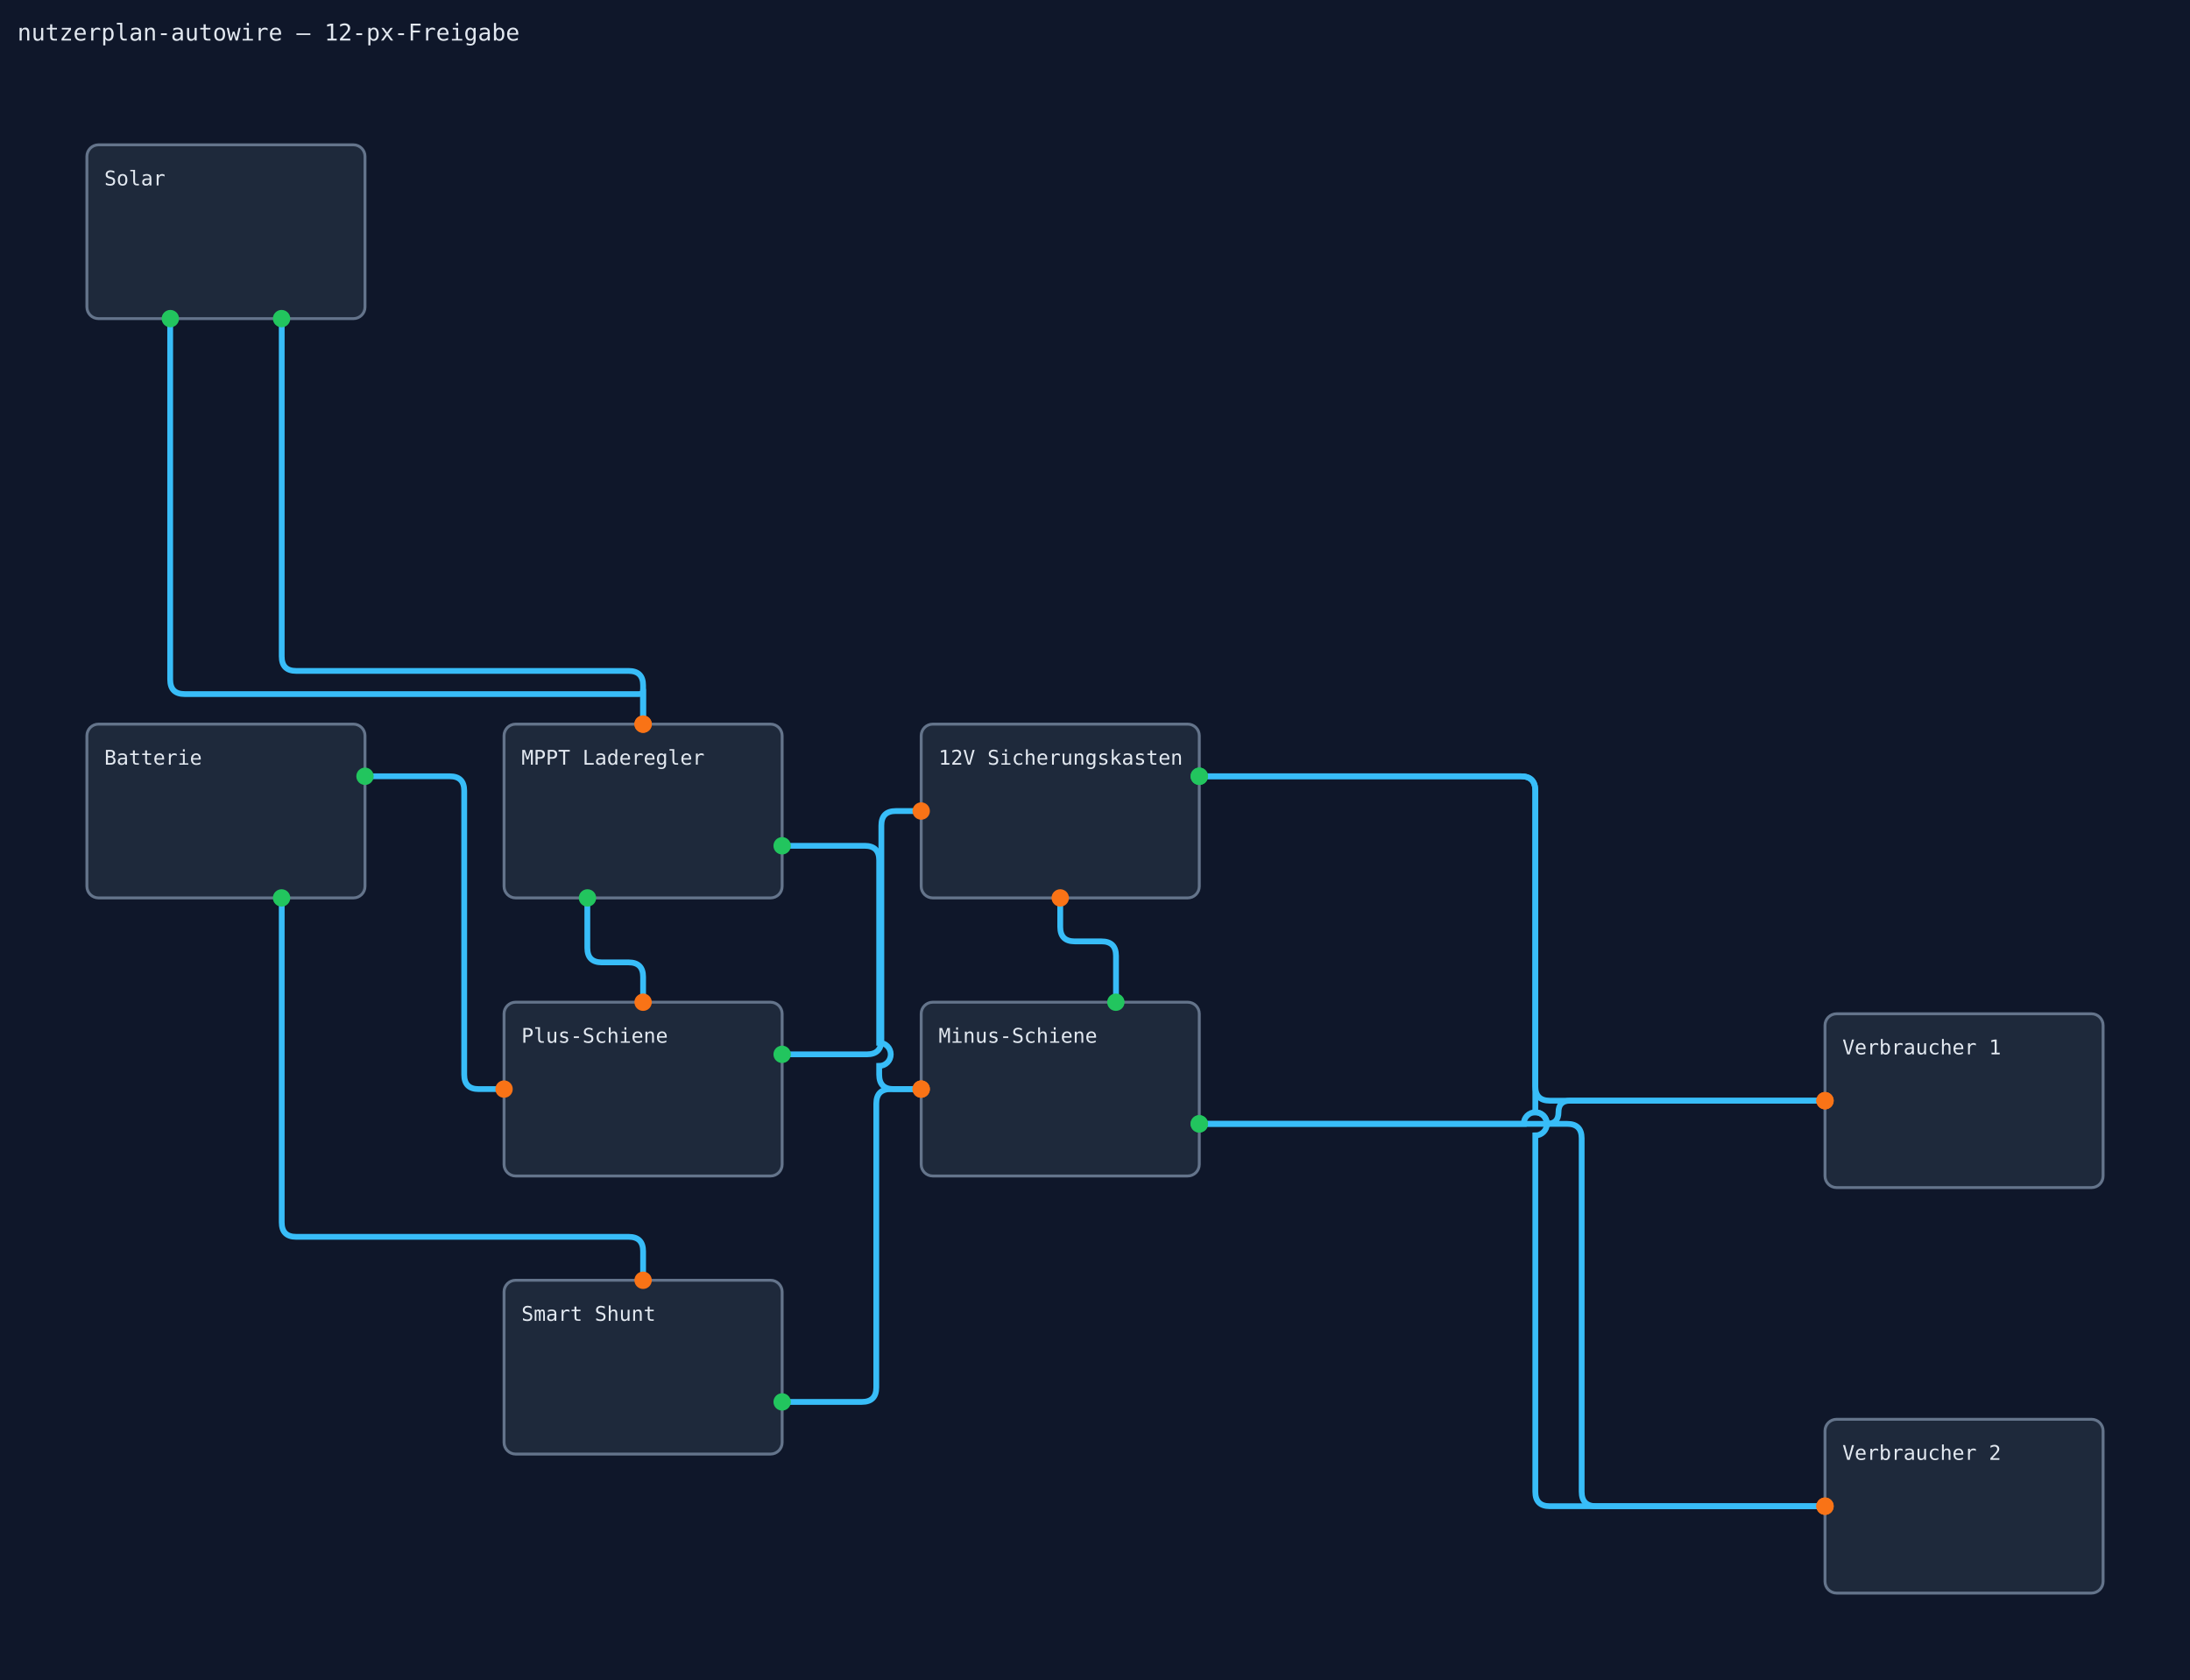
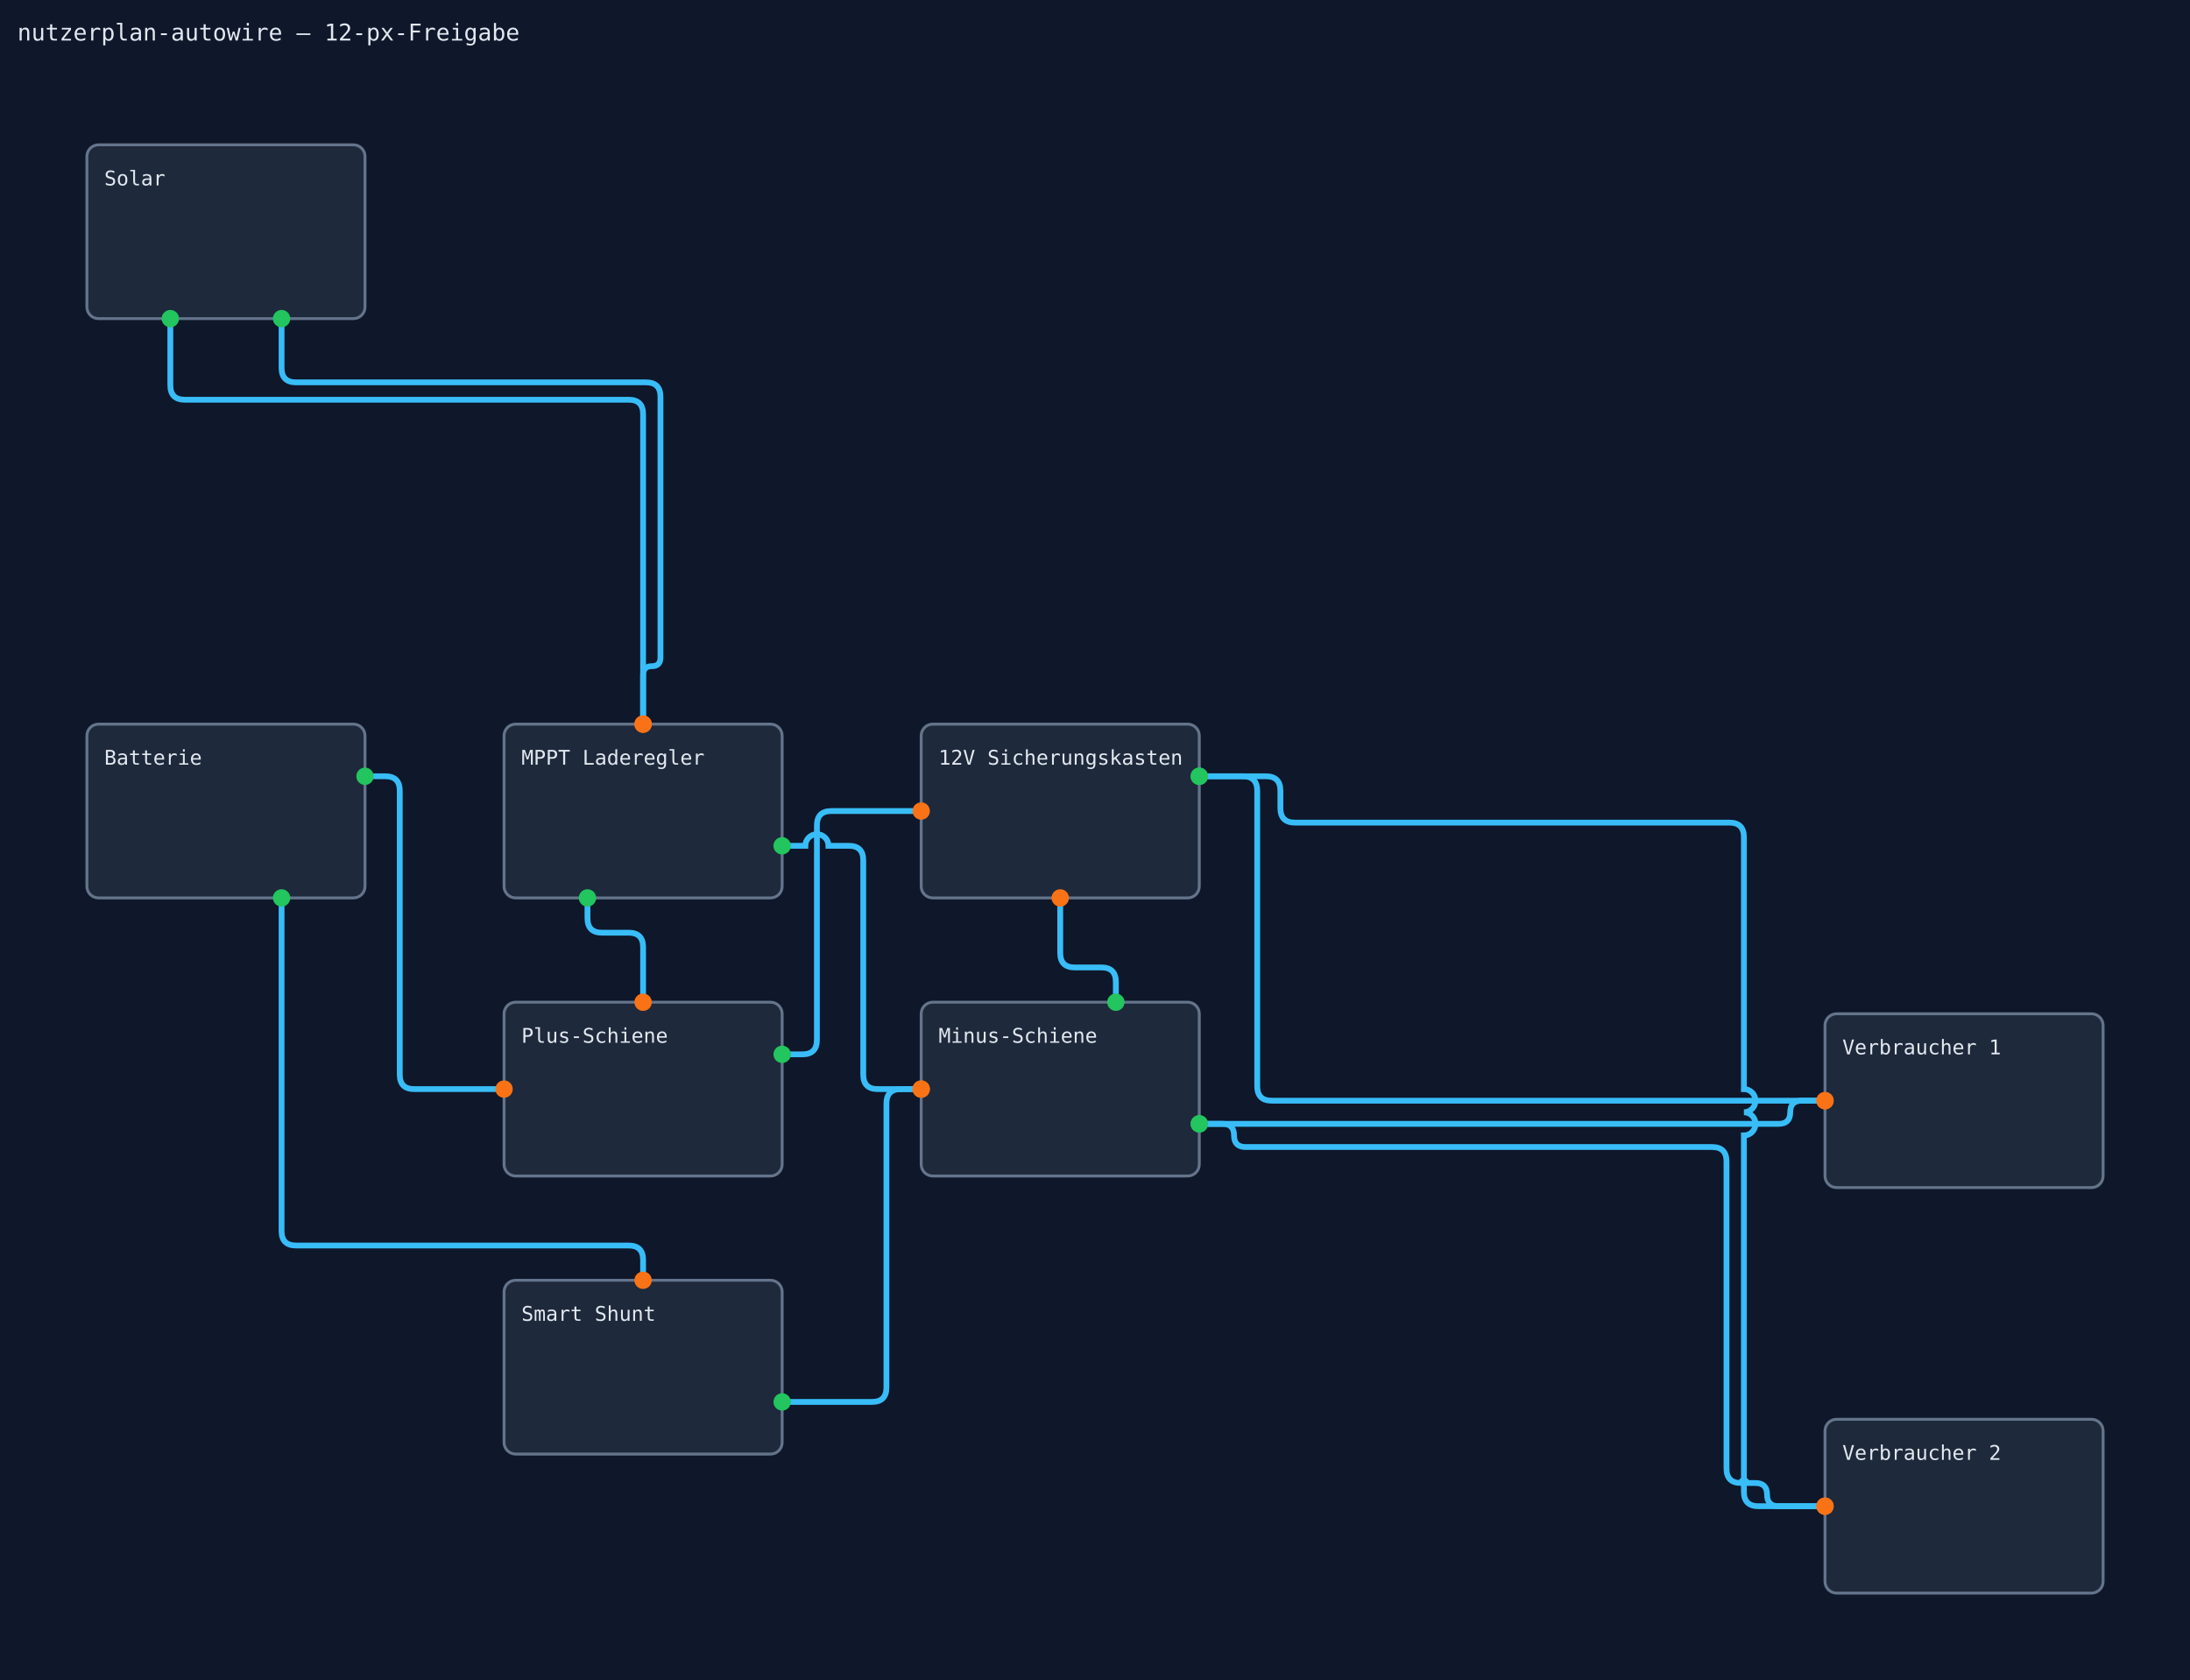
<svg xmlns="http://www.w3.org/2000/svg" viewBox="-60 -500 1512 1160" width="1512" height="1160" role="img" aria-label="Nutzerplan: Auto-Verdrahtung">
  <rect x="-100000" y="-100000" width="200000" height="200000" fill="#0f172a" />
  <text x="-48" y="-472" fill="#e2e8f0" font-family="monospace" font-size="16">nutzerplan-autowire — 12-px-Freigabe</text>
-   <path d="M 192 36 L 250.5 36 Q 260.5 36 260.5 46 L 260.5 242 Q 260.5 252 270.5 252 L 288 252" fill="none" stroke="#38bdf8" stroke-width="4" stroke-linecap="round" />
-   <path d="M 134.4 120 L 134.45 120 Q 134.5 120 134.5 120.05 L 134.5 344 Q 134.5 354 144.5 354 L 374 354 Q 384 354 384 364 L 384 384" fill="none" stroke="#38bdf8" stroke-width="4" stroke-linecap="round" />
-   <path d="M 480 468 L 535 468 Q 545 468 545 458 L 545 262 Q 545 252 555 252 L 576 252" fill="none" stroke="#38bdf8" stroke-width="4" stroke-linecap="round" />
-   <path d="M 480 228 L 538.5 228 Q 548.5 228 548.5 218 L 548.5 70 Q 548.5 60 558.5 60 L 576 60" fill="none" stroke="#38bdf8" stroke-width="4" stroke-linecap="round" />
-   <path d="M 710.4 192 L 710.45 192 Q 710.5 192 710.5 191.95 L 710.5 160 Q 710.5 150 700.5 150 L 682 150 Q 672 150 672 140 L 672 120" fill="none" stroke="#38bdf8" stroke-width="4" stroke-linecap="round" />
-   <path d="M 768 36 L 990 36 Q 1000 36 1000 46 L 1000 250 Q 1000 260 1010 260 L 1200 260" fill="none" stroke="#38bdf8" stroke-width="4" stroke-linecap="round" />
-   <path d="M 768 276 L 1008 276 Q 1016 276 1016 268 L 1016 268 Q 1016 260 1024 260 L 1200 260" fill="none" stroke="#38bdf8" stroke-width="4" stroke-linecap="round" />
-   <path d="M 768 36 L 990 36 Q 1000 36 1000 46 L 1000 268 A 8 8 0 0 1 1000 284 L 1000 530 Q 1000 540 1010 540 L 1200 540" fill="none" stroke="#38bdf8" stroke-width="4" stroke-linecap="round" />
-   <path d="M 768 276 L 992 276 A 8 8 0 0 1 1008 276 L 1022 276 Q 1032 276 1032 286 L 1032 530 Q 1032 540 1042 540 L 1200 540" fill="none" stroke="#38bdf8" stroke-width="4" stroke-linecap="round" />
-   <path d="M 57.6 -280 L 57.55 -280 Q 57.5 -280 57.5 -279.95 L 57.5 -30.75 Q 57.5 -20.75 67.5 -20.75 L 381.13 -20.75 Q 384 -20.75 384 -23.62 L 384 -23.62 Q 384 -26.5 384 -23.62 L 384 0" fill="none" stroke="#38bdf8" stroke-width="4" stroke-linecap="round" />
-   <path d="M 134.4 -280 L 134.45 -280 Q 134.5 -280 134.5 -279.95 L 134.5 -46.75 Q 134.5 -36.75 144.5 -36.75 L 374 -36.75 Q 384 -36.75 384 -26.75 L 384 0" fill="none" stroke="#38bdf8" stroke-width="4" stroke-linecap="round" />
-   <path d="M 345.6 120 L 345.55 120 Q 345.5 120 345.5 120.05 L 345.5 154.5 Q 345.5 164.5 355.5 164.5 L 374 164.5 Q 384 164.5 384 174.5 L 384 192" fill="none" stroke="#38bdf8" stroke-width="4" stroke-linecap="round" />
-   <path d="M 480 84 L 537 84 Q 547 84 547 94 L 547 220 A 8 8 0 0 1 547 236 L 547 242 Q 547 252 557 252 L 576 252" fill="none" stroke="#38bdf8" stroke-width="4" stroke-linecap="round" />
+   <path d="M 192 36 L 206 36 Q 216 36 216 46 L 216 242 Q 216 252 226 252 L 288 252" fill="none" stroke="#38bdf8" stroke-width="4" stroke-linecap="round" />
+   <path d="M 134.4 120 L 134.4 350 Q 134.4 360 144.4 360 L 374 360 Q 384 360 384 370 L 384 384" fill="none" stroke="#38bdf8" stroke-width="4" stroke-linecap="round" />
+   <path d="M 480 468 L 542 468 Q 552 468 552 458 L 552 262 Q 552 252 562 252 L 576 252" fill="none" stroke="#38bdf8" stroke-width="4" stroke-linecap="round" />
+   <path d="M 480 228 L 494 228 Q 504 228 504 218 L 504 70 Q 504 60 514 60 L 576 60" fill="none" stroke="#38bdf8" stroke-width="4" stroke-linecap="round" />
+   <path d="M 710.4 192 L 710.4 178 Q 710.4 168 700.4 168 L 682 168 Q 672 168 672 158 L 672 120" fill="none" stroke="#38bdf8" stroke-width="4" stroke-linecap="round" />
+   <path d="M 768 36 L 798 36 Q 808 36 808 46 L 808 250 Q 808 260 818 260 L 1200 260" fill="none" stroke="#38bdf8" stroke-width="4" stroke-linecap="round" />
+   <path d="M 768 276 L 1168 276 Q 1176 276 1176 268 L 1176 268 Q 1176 260 1184 260 L 1200 260" fill="none" stroke="#38bdf8" stroke-width="4" stroke-linecap="round" />
+   <path d="M 768 36 L 814 36 Q 824 36 824 46 L 824 58 Q 824 68 834 68 L 1134 68 Q 1144 68 1144 78 L 1144 252 A 8 8 0 0 1 1144 268 A 8 8 0 0 1 1144 284 L 1144 530 Q 1144 540 1154 540 L 1200 540" fill="none" stroke="#38bdf8" stroke-width="4" stroke-linecap="round" />
+   <path d="M 768 276 L 784 276 Q 792 276 792 284 L 792 284 Q 792 292 800 292 L 1122 292 Q 1132 292 1132 302 L 1132 514 Q 1132 524 1142 524 A 2 2 0 0 1 1146 524 L 1152 524 Q 1160 524 1160 532 L 1160 532 Q 1160 540 1168 540 L 1200 540" fill="none" stroke="#38bdf8" stroke-width="4" stroke-linecap="round" />
+   <path d="M 57.6 -280 L 57.6 -234 Q 57.6 -224 67.6 -224 L 374 -224 Q 384 -224 384 -214 L 384 0" fill="none" stroke="#38bdf8" stroke-width="4" stroke-linecap="round" />
+   <path d="M 134.4 -280 L 134.4 -246 Q 134.4 -236 144.4 -236 L 386 -236 Q 396 -236 396 -226 L 396 -46 Q 396 -40 390 -40 L 390 -40 Q 384 -40 384 -34 L 384 0" fill="none" stroke="#38bdf8" stroke-width="4" stroke-linecap="round" />
+   <path d="M 345.6 120 L 345.6 134 Q 345.6 144 355.6 144 L 374 144 Q 384 144 384 154 L 384 192" fill="none" stroke="#38bdf8" stroke-width="4" stroke-linecap="round" />
+   <path d="M 480 84 L 496 84 A 8 8 0 0 1 512 84 L 526 84 Q 536 84 536 94 L 536 242 Q 536 252 546 252 L 576 252" fill="none" stroke="#38bdf8" stroke-width="4" stroke-linecap="round" />
  <rect x="0" y="0" width="192" height="120" fill="#1e293b" stroke="#64748b" stroke-width="2" rx="8" />
  <text x="12" y="28" fill="#e2e8f0" font-family="monospace" font-size="14">Batterie</text>
  <rect x="0" y="-400" width="192" height="120" fill="#1e293b" stroke="#64748b" stroke-width="2" rx="8" />
  <text x="12" y="-372" fill="#e2e8f0" font-family="monospace" font-size="14">Solar</text>
  <rect x="1200" y="200" width="192" height="120" fill="#1e293b" stroke="#64748b" stroke-width="2" rx="8" />
  <text x="1212" y="228" fill="#e2e8f0" font-family="monospace" font-size="14">Verbraucher 1</text>
  <rect x="1200" y="480" width="192" height="120" fill="#1e293b" stroke="#64748b" stroke-width="2" rx="8" />
  <text x="1212" y="508" fill="#e2e8f0" font-family="monospace" font-size="14">Verbraucher 2</text>
  <rect x="288" y="192" width="192" height="120" fill="#1e293b" stroke="#64748b" stroke-width="2" rx="8" />
  <text x="300" y="220" fill="#e2e8f0" font-family="monospace" font-size="14">Plus-Schiene</text>
  <rect x="576" y="192" width="192" height="120" fill="#1e293b" stroke="#64748b" stroke-width="2" rx="8" />
  <text x="588" y="220" fill="#e2e8f0" font-family="monospace" font-size="14">Minus-Schiene</text>
  <rect x="576" y="0" width="192" height="120" fill="#1e293b" stroke="#64748b" stroke-width="2" rx="8" />
  <text x="588" y="28" fill="#e2e8f0" font-family="monospace" font-size="14">12V Sicherungskasten</text>
  <rect x="288" y="384" width="192" height="120" fill="#1e293b" stroke="#64748b" stroke-width="2" rx="8" />
  <text x="300" y="412" fill="#e2e8f0" font-family="monospace" font-size="14">Smart Shunt</text>
  <rect x="288" y="0" width="192" height="120" fill="#1e293b" stroke="#64748b" stroke-width="2" rx="8" />
  <text x="300" y="28" fill="#e2e8f0" font-family="monospace" font-size="14">MPPT Laderegler</text>
  <circle cx="192" cy="36" r="6" fill="#22c55e" />
  <circle cx="288" cy="252" r="6" fill="#f97316" />
  <circle cx="134.4" cy="120" r="6" fill="#22c55e" />
  <circle cx="384" cy="384" r="6" fill="#f97316" />
  <circle cx="480" cy="468" r="6" fill="#22c55e" />
  <circle cx="576" cy="252" r="6" fill="#f97316" />
  <circle cx="480" cy="228" r="6" fill="#22c55e" />
  <circle cx="576" cy="60" r="6" fill="#f97316" />
  <circle cx="710.4" cy="192" r="6" fill="#22c55e" />
  <circle cx="672" cy="120" r="6" fill="#f97316" />
  <circle cx="768" cy="36" r="6" fill="#22c55e" />
  <circle cx="1200" cy="260" r="6" fill="#f97316" />
  <circle cx="768" cy="276" r="6" fill="#22c55e" />
  <circle cx="1200" cy="260" r="6" fill="#f97316" />
  <circle cx="768" cy="36" r="6" fill="#22c55e" />
  <circle cx="1200" cy="540" r="6" fill="#f97316" />
  <circle cx="768" cy="276" r="6" fill="#22c55e" />
  <circle cx="1200" cy="540" r="6" fill="#f97316" />
  <circle cx="57.6" cy="-280" r="6" fill="#22c55e" />
  <circle cx="384" cy="0" r="6" fill="#f97316" />
  <circle cx="134.4" cy="-280" r="6" fill="#22c55e" />
  <circle cx="384" cy="0" r="6" fill="#f97316" />
  <circle cx="345.6" cy="120" r="6" fill="#22c55e" />
  <circle cx="384" cy="192" r="6" fill="#f97316" />
  <circle cx="480" cy="84" r="6" fill="#22c55e" />
  <circle cx="576" cy="252" r="6" fill="#f97316" />
</svg>
